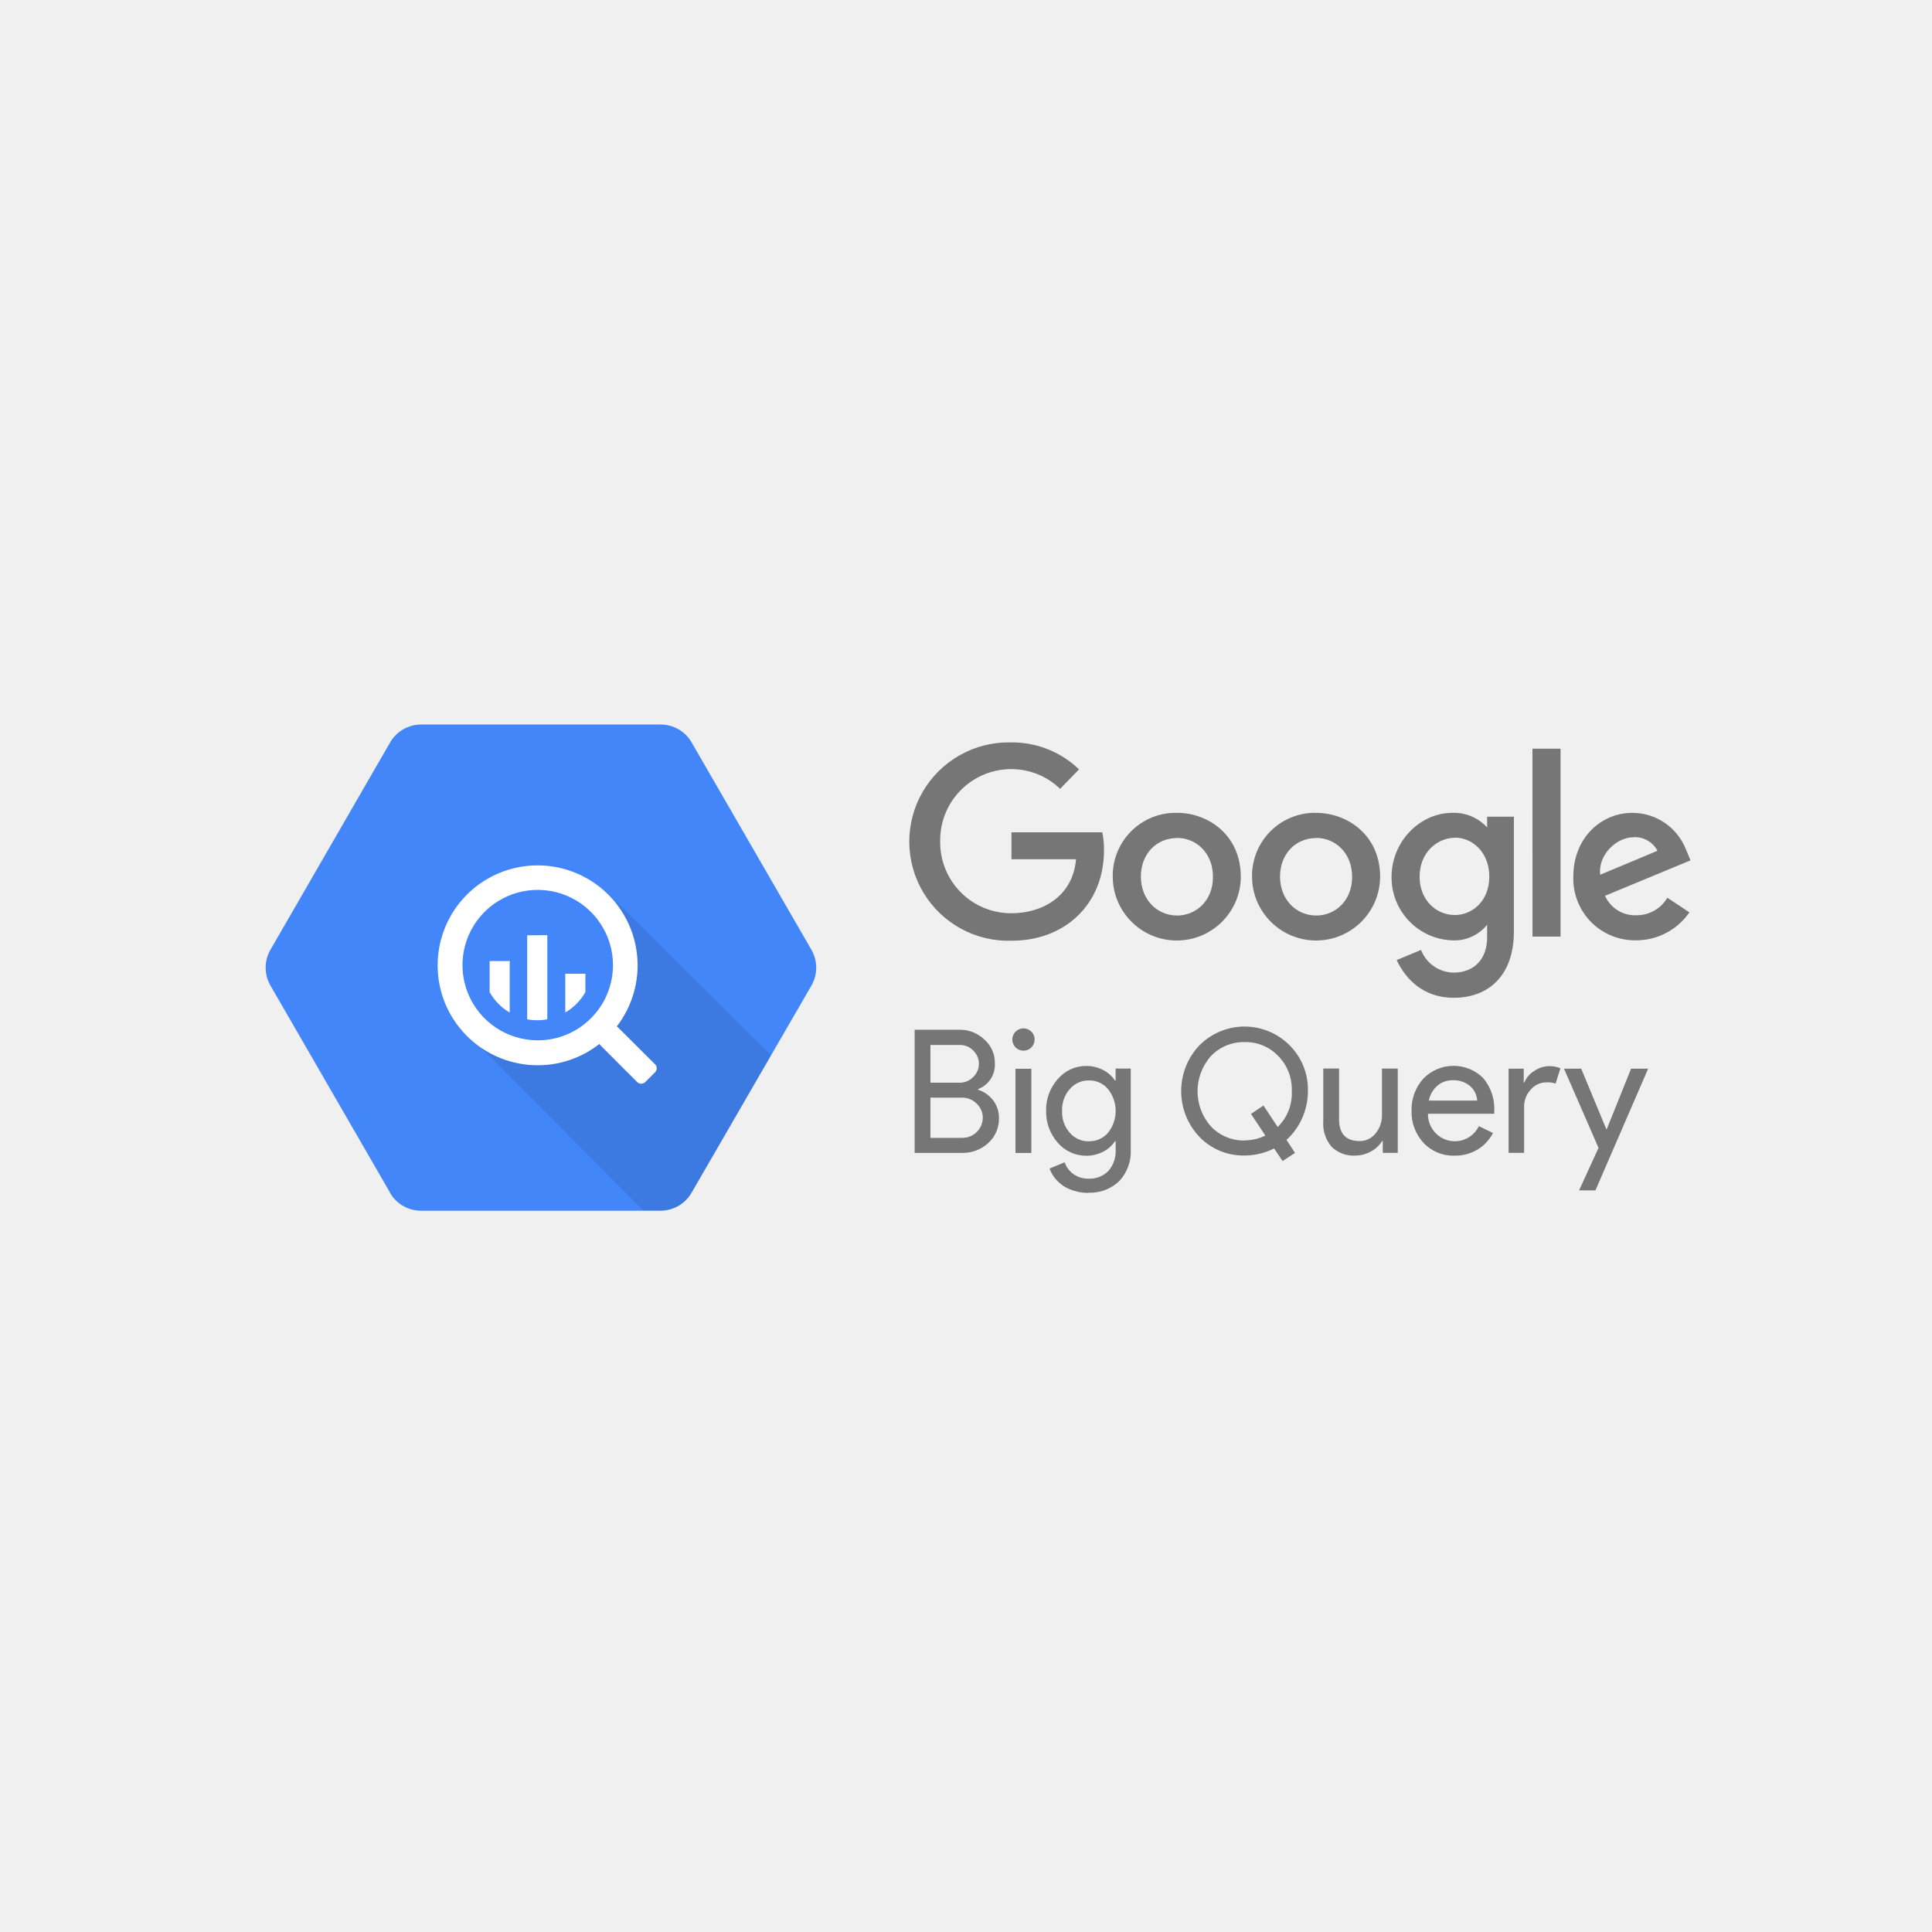
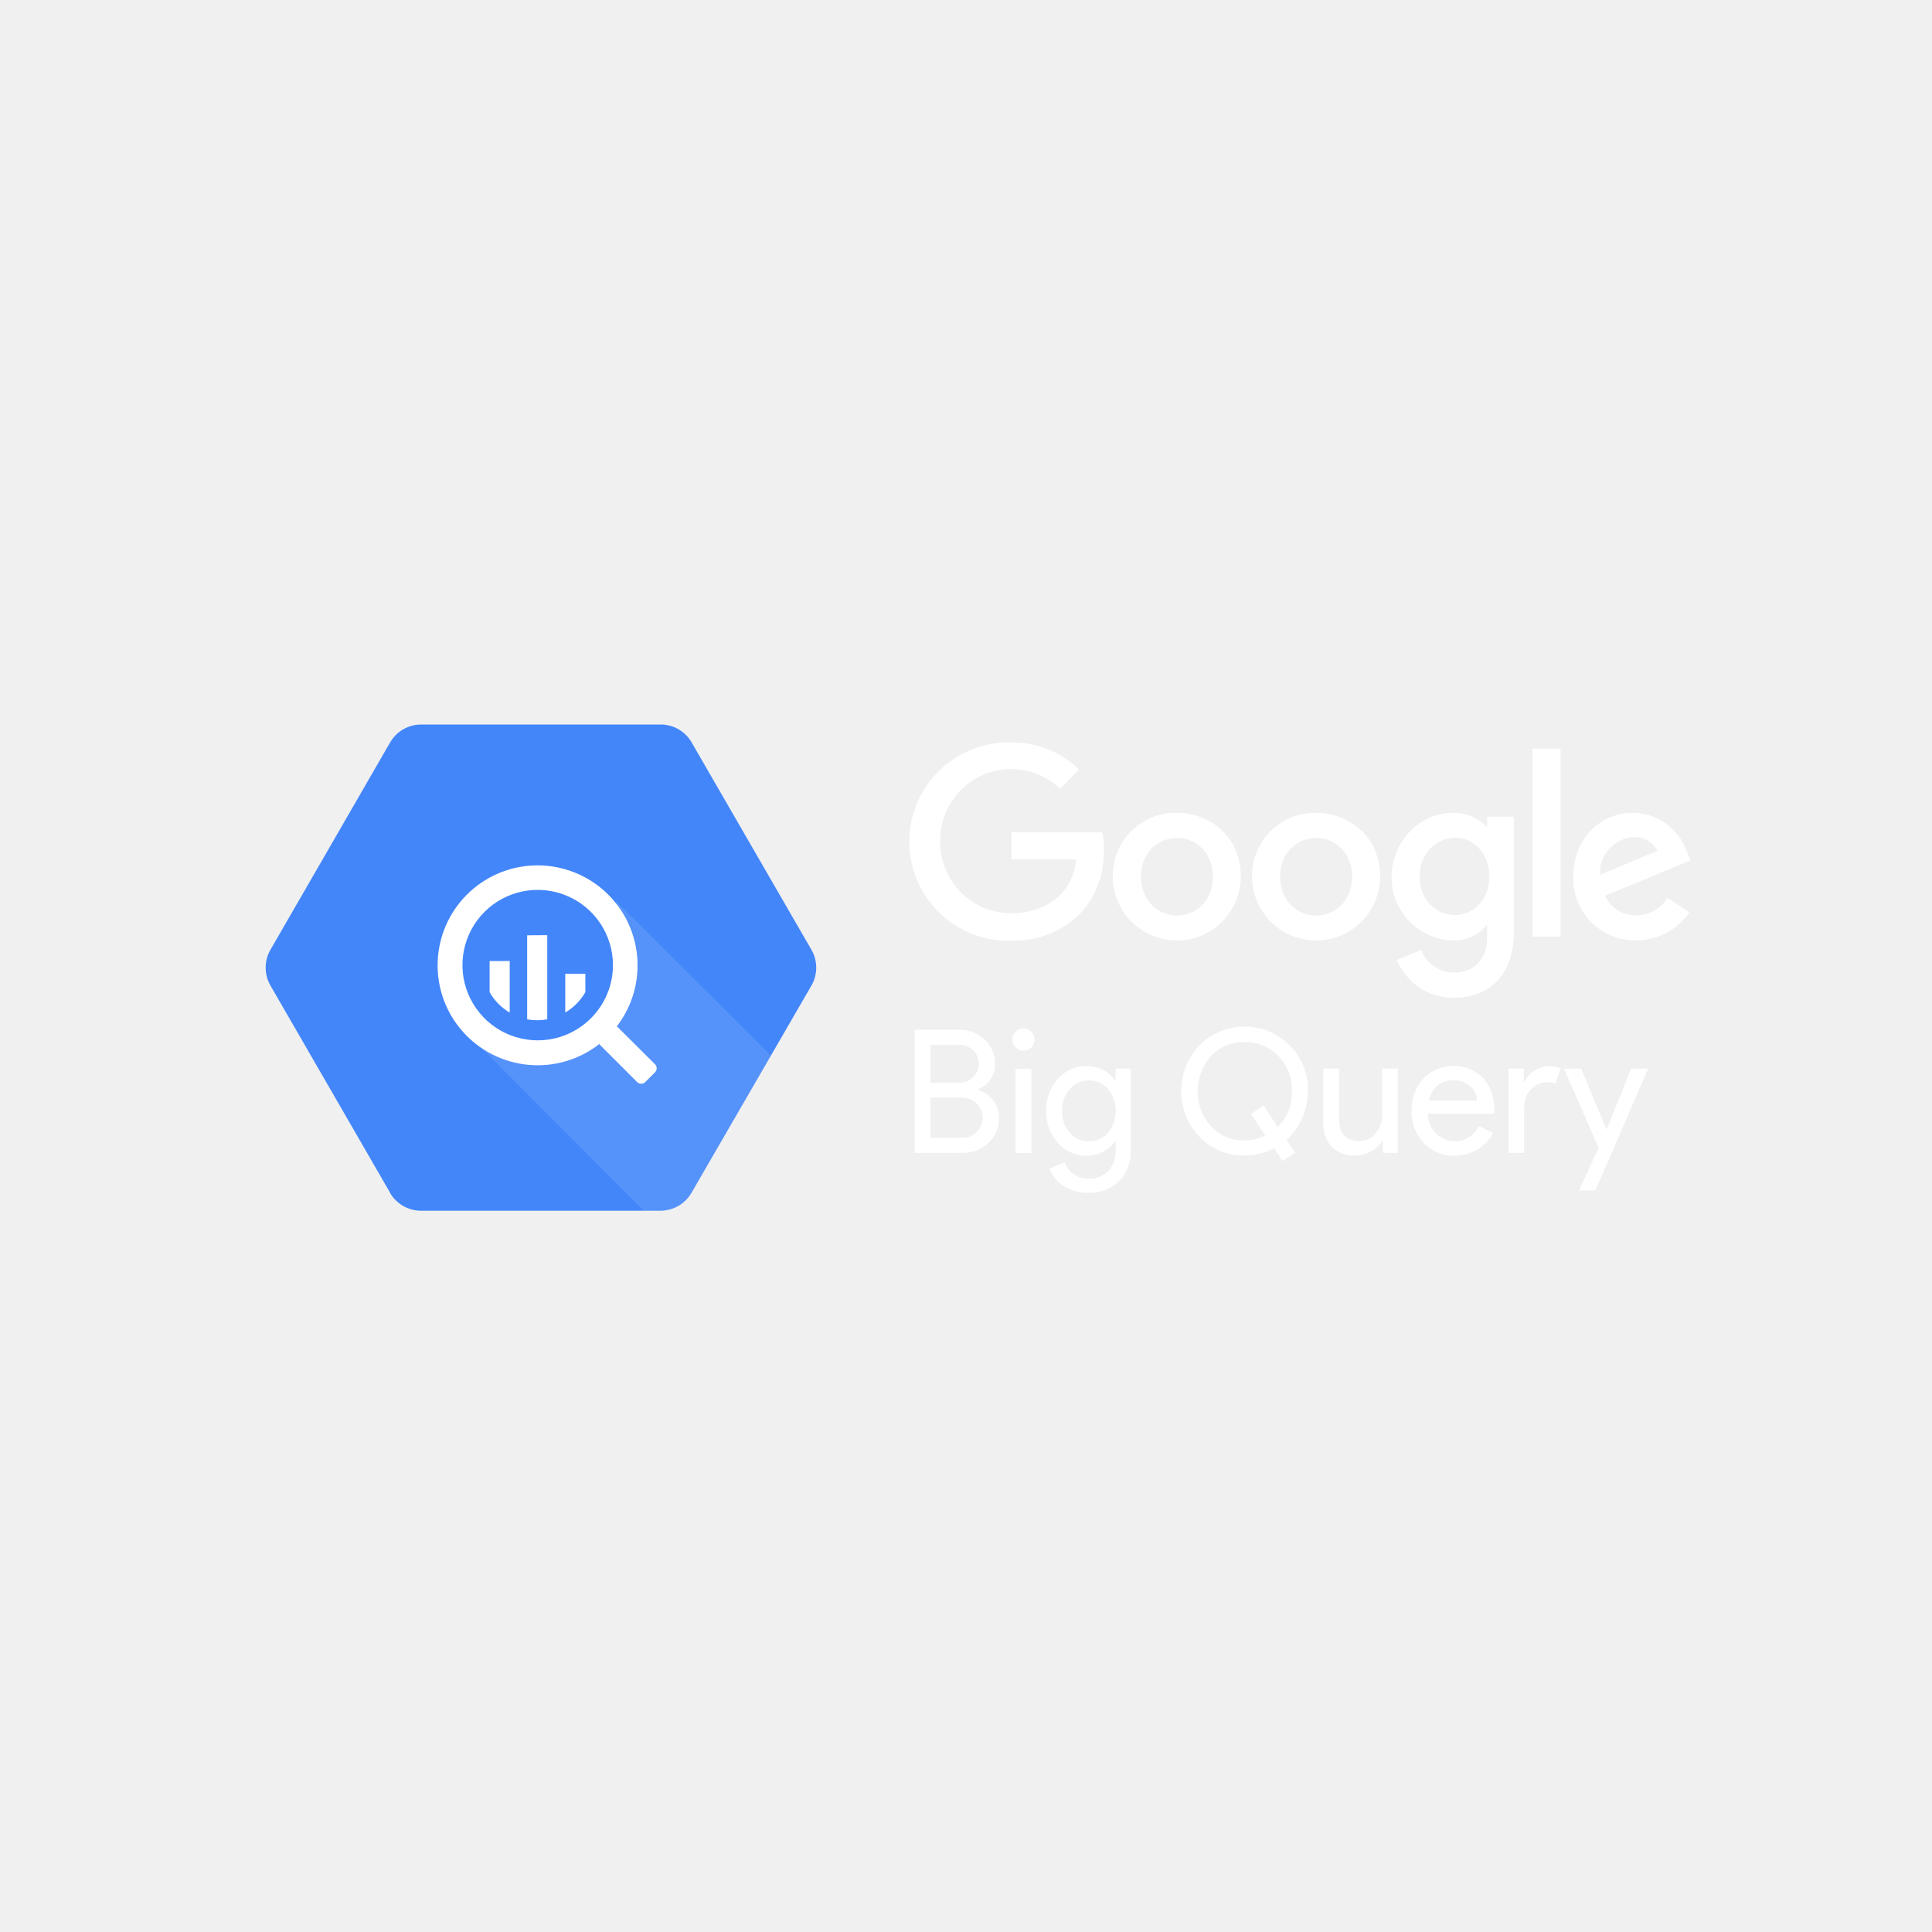
- <svg xmlns="http://www.w3.org/2000/svg" width="80" height="80" viewBox="0 0 80 80" fill="none">
-   <path d="M16.155 49.392L11.199 40.81C10.934 40.352 10.934 39.786 11.199 39.327L16.155 30.741C16.419 30.283 16.908 30.001 17.442 30H27.361C27.889 30.003 28.375 30.284 28.638 30.741L33.599 39.328C33.864 39.786 33.864 40.352 33.599 40.811L28.633 49.392C28.368 49.85 27.88 50.132 27.345 50.133H17.428C16.9 50.132 16.413 49.849 16.148 49.392H16.155Z" fill="#4386FA" />
-   <path opacity="0.1" d="M25.49 37.294C25.49 37.294 26.869 40.599 24.99 42.473C23.111 44.347 19.69 43.147 19.69 43.147L26.649 50.132H27.355C27.884 50.131 28.373 49.849 28.642 49.391L31.924 43.709L25.49 37.294Z" fill="black" />
-   <path d="M27.118 44.063L25.595 42.547C25.579 42.53 25.56 42.515 25.539 42.504C26.183 41.67 26.485 40.622 26.383 39.574C26.281 38.525 25.783 37.555 24.991 36.86C24.199 36.166 23.172 35.799 22.119 35.836C21.066 35.872 20.067 36.308 19.324 37.055C17.783 38.608 17.715 41.095 19.17 42.724C19.871 43.511 20.845 44 21.895 44.094C22.944 44.188 23.99 43.879 24.819 43.229C24.831 43.249 24.844 43.267 24.86 43.283L26.383 44.806C26.405 44.828 26.431 44.846 26.46 44.858C26.489 44.87 26.52 44.876 26.551 44.875C26.614 44.875 26.675 44.85 26.72 44.806L27.124 44.402C27.146 44.38 27.163 44.354 27.175 44.325C27.187 44.296 27.193 44.265 27.193 44.234C27.193 44.171 27.168 44.11 27.124 44.065L27.118 44.063ZM22.266 43.078C21.65 43.078 21.047 42.895 20.535 42.553C20.023 42.211 19.623 41.724 19.387 41.155C18.905 39.991 19.172 38.65 20.063 37.76C20.499 37.324 21.054 37.028 21.659 36.908C22.263 36.788 22.889 36.85 23.458 37.085C24.027 37.321 24.514 37.72 24.856 38.232C25.199 38.745 25.382 39.347 25.382 39.963C25.381 41.683 23.988 43.077 22.267 43.078L22.266 43.078ZM20.275 39.796V41.084C20.473 41.434 20.76 41.725 21.107 41.929V39.794L20.275 39.796ZM21.83 38.729V42.208C22.105 42.259 22.388 42.259 22.663 42.208V38.724L21.83 38.729ZM24.24 41.082V40.32H23.407V41.926C23.754 41.722 24.04 41.433 24.24 41.083V41.082Z" fill="white" />
-   <path d="M45.643 34.463H41.883V35.579H44.556C44.423 37.148 43.118 37.816 41.889 37.816C41.108 37.822 40.357 37.516 39.802 36.967C39.247 36.418 38.933 35.671 38.931 34.89V34.84C38.918 34.049 39.223 33.286 39.778 32.724C40.332 32.161 41.091 31.844 41.881 31.847C42.634 31.848 43.356 32.141 43.897 32.665L44.68 31.859C43.921 31.125 42.902 30.724 41.846 30.742C41.112 30.726 40.388 30.908 39.748 31.268C39.108 31.627 38.575 32.152 38.207 32.787C37.838 33.422 37.646 34.144 37.651 34.878C37.657 35.612 37.858 36.331 38.236 36.961C38.613 37.591 39.153 38.108 39.798 38.458C40.444 38.808 41.171 38.979 41.905 38.953C44.095 38.949 45.713 37.443 45.713 35.216C45.718 34.967 45.695 34.718 45.644 34.474L45.643 34.463ZM48.737 33.657C48.393 33.649 48.052 33.71 47.733 33.835C47.413 33.961 47.121 34.148 46.874 34.386C46.627 34.624 46.429 34.909 46.292 35.224C46.155 35.538 46.082 35.877 46.076 36.22V36.277C46.068 37.741 47.248 38.935 48.712 38.944C50.177 38.952 51.371 37.772 51.379 36.307C51.379 34.559 50.006 33.657 48.742 33.657H48.737ZM48.751 34.697C49.511 34.697 50.226 35.302 50.226 36.309C50.226 37.317 49.508 37.91 48.743 37.91C47.901 37.91 47.241 37.239 47.241 36.298C47.241 35.356 47.89 34.701 48.745 34.701L48.751 34.697ZM54.497 33.657C54.154 33.651 53.814 33.712 53.495 33.838C53.176 33.963 52.886 34.151 52.639 34.389C52.393 34.627 52.196 34.911 52.059 35.225C51.923 35.54 51.85 35.878 51.844 36.22V36.277C51.836 37.741 53.016 38.935 54.481 38.944C55.945 38.952 57.139 37.772 57.148 36.307C57.148 34.564 55.773 33.659 54.499 33.659L54.497 33.657ZM54.513 34.697C55.273 34.697 55.988 35.302 55.988 36.309C55.988 37.317 55.27 37.91 54.505 37.91C53.663 37.91 53.003 37.239 53.003 36.298C53.003 35.356 53.651 34.701 54.506 34.701L54.513 34.697ZM60.156 33.657C58.745 33.657 57.622 34.898 57.622 36.295C57.601 37.712 58.715 38.886 60.131 38.938C60.407 38.953 60.681 38.902 60.932 38.789C61.184 38.677 61.406 38.507 61.579 38.293V38.815C61.579 39.727 61.026 40.274 60.192 40.274C59.592 40.266 59.058 39.894 58.841 39.335L57.833 39.755C58.191 40.515 58.91 41.316 60.199 41.316C61.609 41.316 62.687 40.428 62.687 38.565V33.818H61.579V34.262C61.399 34.065 61.179 33.909 60.933 33.805C60.688 33.7 60.423 33.65 60.156 33.657H60.156ZM60.258 34.686C60.954 34.686 61.669 35.281 61.669 36.299C61.669 37.317 60.956 37.889 60.242 37.889C59.482 37.889 58.783 37.284 58.783 36.301C58.783 35.293 59.515 34.689 60.261 34.689L60.258 34.686ZM67.607 33.657C66.269 33.657 65.148 34.721 65.148 36.293C65.136 36.639 65.194 36.984 65.319 37.306C65.444 37.629 65.633 37.923 65.876 38.171C66.118 38.418 66.408 38.614 66.728 38.745C67.048 38.877 67.392 38.942 67.738 38.937C68.174 38.939 68.603 38.835 68.99 38.633C69.376 38.431 69.707 38.138 69.955 37.779L69.042 37.174C68.773 37.63 68.282 37.906 67.754 37.899C67.483 37.91 67.214 37.839 66.984 37.695C66.753 37.551 66.571 37.342 66.461 37.093L70 35.626L69.821 35.197C69.472 34.281 68.6 33.67 67.62 33.658L67.607 33.657ZM67.654 34.665C68.061 34.648 68.442 34.868 68.631 35.229L66.262 36.221C66.159 35.456 66.884 34.669 67.649 34.669L67.654 34.665ZM63.457 38.781H64.619V31.002H63.456L63.457 38.781ZM37.873 47.739V42.639H39.719C40.105 42.631 40.479 42.776 40.759 43.043C41.044 43.292 41.204 43.655 41.195 44.035C41.206 44.262 41.146 44.487 41.022 44.678C40.897 44.869 40.716 45.016 40.503 45.097V45.125C40.754 45.204 40.974 45.36 41.13 45.571C41.286 45.779 41.369 46.034 41.365 46.295C41.375 46.69 41.212 47.07 40.918 47.335C40.621 47.606 40.23 47.75 39.827 47.739H37.878H37.873ZM38.527 43.268V44.833H39.716C39.825 44.836 39.932 44.816 40.033 44.776C40.133 44.735 40.225 44.674 40.3 44.597C40.602 44.307 40.614 43.83 40.327 43.527L40.307 43.507C40.161 43.352 39.957 43.266 39.745 43.27H38.536L38.527 43.268ZM38.527 45.443V47.116H39.847C40.31 47.121 40.69 46.749 40.695 46.285C40.696 46.176 40.674 46.067 40.631 45.967C40.587 45.867 40.524 45.776 40.445 45.701C40.363 45.619 40.265 45.554 40.157 45.511C40.05 45.468 39.934 45.447 39.818 45.45H38.526L38.527 45.443ZM42.841 43.047C42.841 43.154 42.804 43.257 42.736 43.339C42.668 43.422 42.573 43.478 42.468 43.498C42.364 43.519 42.255 43.502 42.161 43.451C42.067 43.401 41.993 43.319 41.953 43.22C41.912 43.121 41.907 43.011 41.938 42.909C41.969 42.807 42.035 42.719 42.124 42.659C42.213 42.6 42.319 42.574 42.426 42.584C42.532 42.595 42.631 42.643 42.707 42.719C42.795 42.804 42.844 42.923 42.842 43.047L42.841 43.047ZM42.706 44.256V47.742H42.049V44.256H42.706ZM45.066 49.395C44.881 49.397 44.691 49.372 44.518 49.32C44.353 49.276 44.196 49.208 44.05 49.119C43.913 49.028 43.791 48.917 43.687 48.79C43.589 48.67 43.512 48.532 43.46 48.386L44.086 48.129C44.153 48.329 44.283 48.501 44.457 48.621C44.634 48.744 44.846 48.809 45.062 48.806C45.373 48.824 45.677 48.708 45.897 48.486C46.107 48.242 46.215 47.925 46.197 47.603V47.258H46.169C46.042 47.446 45.869 47.596 45.666 47.696C45.453 47.803 45.218 47.858 44.98 47.857C44.528 47.859 44.099 47.663 43.803 47.322C43.481 46.958 43.307 46.486 43.317 46C43.305 45.515 43.478 45.043 43.801 44.681C44.094 44.336 44.525 44.137 44.978 44.139C45.216 44.138 45.452 44.193 45.665 44.301C45.868 44.4 46.041 44.551 46.167 44.738H46.195V44.248H46.822V47.59C46.849 48.077 46.677 48.553 46.344 48.908C46.175 49.069 45.975 49.194 45.757 49.277C45.539 49.359 45.306 49.397 45.073 49.388L45.066 49.395ZM45.089 47.257C45.238 47.261 45.386 47.232 45.523 47.171C45.66 47.111 45.781 47.021 45.879 46.908C46.085 46.651 46.198 46.331 46.198 46.001C46.198 45.671 46.085 45.351 45.879 45.094C45.683 44.862 45.392 44.731 45.089 44.737C44.786 44.733 44.496 44.864 44.299 45.094C44.075 45.345 43.965 45.675 43.978 46.003C43.964 46.334 44.079 46.659 44.299 46.908C44.497 47.136 44.786 47.266 45.089 47.262V47.257ZM53.624 47.741L53.108 48.075L52.758 47.555C52.377 47.746 51.958 47.846 51.533 47.847C50.836 47.862 50.153 47.583 49.666 47.075C48.658 46.012 48.658 44.346 49.666 43.284C49.911 43.038 50.202 42.843 50.522 42.709C50.843 42.576 51.187 42.507 51.534 42.507C51.881 42.507 52.224 42.576 52.545 42.709C52.865 42.843 53.156 43.038 53.401 43.284C53.648 43.531 53.843 43.826 53.973 44.15C54.103 44.475 54.166 44.822 54.157 45.172C54.159 45.556 54.08 45.937 53.925 46.289C53.774 46.635 53.552 46.946 53.272 47.2L53.624 47.741ZM51.536 47.221C51.834 47.221 52.128 47.152 52.395 47.019L51.801 46.126L52.317 45.777L52.907 46.667C53.102 46.475 53.255 46.244 53.356 45.989C53.457 45.733 53.503 45.46 53.491 45.186C53.511 44.643 53.312 44.116 52.929 43.727C52.751 43.539 52.535 43.391 52.296 43.292C52.057 43.192 51.799 43.144 51.54 43.151C51.28 43.145 51.022 43.193 50.781 43.292C50.541 43.391 50.324 43.539 50.144 43.727C49.403 44.558 49.403 45.819 50.144 46.645C50.324 46.834 50.542 46.984 50.783 47.084C51.025 47.184 51.285 47.232 51.546 47.225L51.536 47.221ZM57.885 47.737H57.257V47.249H57.229C57.117 47.432 56.959 47.58 56.769 47.678C56.572 47.79 56.35 47.849 56.124 47.85C55.943 47.861 55.761 47.834 55.591 47.771C55.421 47.708 55.266 47.61 55.136 47.483C54.891 47.193 54.767 46.818 54.794 46.439V44.246H55.448V46.392C55.463 46.964 55.749 47.25 56.306 47.25C56.432 47.25 56.557 47.222 56.67 47.166C56.783 47.111 56.882 47.031 56.959 46.932C57.136 46.719 57.23 46.449 57.224 46.172V44.248H57.878V47.735L57.885 47.737ZM60.215 47.852C59.736 47.866 59.274 47.674 58.947 47.325C58.611 46.964 58.433 46.484 58.449 45.992C58.434 45.504 58.609 45.028 58.936 44.665C59.096 44.499 59.287 44.367 59.499 44.276C59.711 44.185 59.938 44.136 60.168 44.134C60.399 44.131 60.627 44.174 60.841 44.261C61.054 44.347 61.249 44.474 61.413 44.636C61.743 45.029 61.908 45.535 61.873 46.047V46.118H59.128C59.126 46.271 59.156 46.424 59.214 46.566C59.273 46.708 59.36 46.836 59.47 46.944C59.596 47.066 59.748 47.157 59.916 47.209C60.084 47.26 60.261 47.271 60.434 47.241C60.607 47.21 60.77 47.139 60.909 47.033C61.049 46.927 61.161 46.789 61.237 46.631L61.822 46.915C61.673 47.201 61.448 47.441 61.171 47.607C60.883 47.775 60.556 47.859 60.224 47.853L60.215 47.852ZM59.166 45.573H61.167C61.153 45.339 61.047 45.122 60.87 44.968C60.67 44.807 60.415 44.717 60.155 44.73C59.922 44.725 59.695 44.806 59.518 44.957C59.335 45.117 59.212 45.333 59.165 45.571L59.166 45.573ZM63.123 47.737H62.468V44.251H63.095V44.821H63.123C63.2 44.623 63.347 44.455 63.527 44.348C63.705 44.224 63.914 44.154 64.132 44.146C64.297 44.142 64.462 44.172 64.615 44.233L64.414 44.868C64.291 44.826 64.16 44.809 64.03 44.818C63.781 44.819 63.545 44.928 63.385 45.118C63.207 45.307 63.109 45.557 63.11 45.816V47.741L63.123 47.737ZM68.247 44.251L66.064 49.29H65.386L66.192 47.531L64.762 44.252H65.475L66.516 46.761H66.53L67.539 44.252H68.247V44.251Z" fill="#767677" />
+ <svg xmlns="http://www.w3.org/2000/svg" width="120" height="120" viewBox="0 0 120 120" fill="none">
+   <path d="M24.232 74.088L16.798 61.215C16.401 60.527 16.401 59.678 16.798 58.991L24.232 46.112C24.629 45.425 25.362 45.002 26.163 45H41.042C41.833 45.004 42.563 45.426 42.957 46.112L50.399 58.991C50.797 59.679 50.797 60.528 50.399 61.216L42.949 74.088C42.552 74.775 41.819 75.198 41.018 75.2H26.142C25.35 75.198 24.619 74.774 24.223 74.088H24.232Z" fill="#4386FA" />
+   <path opacity="0.1" d="M38.237 55.941C38.237 55.941 40.305 60.898 37.486 63.709C34.668 66.521 29.537 64.721 29.537 64.721L39.975 75.199H41.034C41.828 75.197 42.561 74.774 42.965 74.087L47.888 65.563L38.237 55.941Z" fill="white" />
+   <path d="M40.676 66.095L38.391 63.82C38.367 63.795 38.338 63.773 38.307 63.756C39.273 62.505 39.725 60.933 39.572 59.36C39.42 57.788 38.673 56.332 37.485 55.29C36.297 54.249 34.757 53.699 33.177 53.753C31.598 53.807 30.099 54.462 28.985 55.582C26.673 57.911 26.571 61.643 28.753 64.087C29.805 65.266 31.267 66 32.841 66.141C34.415 66.282 35.983 65.818 37.228 64.844C37.244 64.873 37.264 64.9 37.288 64.924L39.573 67.209C39.606 67.242 39.645 67.269 39.689 67.286C39.732 67.304 39.779 67.313 39.826 67.313C39.92 67.313 40.011 67.275 40.078 67.209L40.684 66.603C40.717 66.57 40.743 66.531 40.761 66.487C40.779 66.444 40.788 66.397 40.788 66.351C40.788 66.256 40.75 66.165 40.684 66.098L40.676 66.095ZM33.397 64.618C32.473 64.617 31.569 64.343 30.801 63.83C30.033 63.316 29.434 62.586 29.08 61.732C28.356 59.986 28.756 57.975 30.094 56.639C30.747 55.986 31.58 55.542 32.486 55.362C33.393 55.182 34.332 55.274 35.186 55.628C36.04 55.982 36.769 56.58 37.283 57.348C37.797 58.117 38.071 59.02 38.072 59.944C38.07 62.524 35.98 64.615 33.399 64.617L33.397 64.618ZM30.411 59.694V61.625C30.708 62.151 31.139 62.588 31.659 62.894V59.69L30.411 59.694ZM32.744 58.093V63.313C33.157 63.388 33.581 63.388 33.992 63.313V58.085L32.744 58.093ZM36.358 61.623V60.48H35.109V62.889C35.629 62.584 36.059 62.149 36.358 61.625V61.623Z" fill="white" />
+   <path d="M68.466 51.694H62.827V53.369H66.835C66.635 55.722 64.679 56.724 62.835 56.724C61.664 56.732 60.538 56.273 59.705 55.45C58.872 54.627 58.401 53.506 58.398 52.335V52.26C58.378 51.074 58.836 49.929 59.668 49.086C60.5 48.242 61.637 47.766 62.823 47.77C63.952 47.772 65.036 48.211 65.847 48.997L67.022 47.788C65.883 46.688 64.354 46.085 62.771 46.113C61.67 46.09 60.583 46.362 59.623 46.901C58.663 47.441 57.865 48.227 57.312 49.18C56.759 50.132 56.471 51.215 56.479 52.317C56.486 53.418 56.789 54.497 57.355 55.442C57.921 56.386 58.731 57.161 59.699 57.687C60.667 58.212 61.758 58.469 62.859 58.43C66.144 58.423 68.571 56.165 68.571 52.824C68.578 52.45 68.544 52.077 68.468 51.711L68.466 51.694ZM73.106 50.485C72.592 50.474 72.08 50.565 71.6 50.753C71.121 50.941 70.683 51.221 70.312 51.578C69.941 51.936 69.645 52.363 69.439 52.835C69.234 53.307 69.124 53.816 69.116 54.331V54.415C69.103 56.611 70.874 58.402 73.07 58.415C75.267 58.428 77.058 56.657 77.07 54.461C77.07 51.838 75.011 50.485 73.115 50.485H73.106ZM73.128 52.045C74.268 52.045 75.341 52.953 75.341 54.464C75.341 55.975 74.264 56.865 73.116 56.865C71.853 56.865 70.863 55.859 70.863 54.446C70.863 53.033 71.836 52.051 73.118 52.051L73.128 52.045ZM81.747 50.485C81.233 50.476 80.722 50.568 80.244 50.756C79.766 50.945 79.33 51.226 78.96 51.583C78.591 51.94 78.295 52.367 78.091 52.838C77.886 53.309 77.776 53.817 77.768 54.331V54.415C77.755 56.611 79.526 58.402 81.722 58.415C83.919 58.428 85.71 56.657 85.723 54.461C85.723 51.846 83.661 50.489 81.751 50.489L81.747 50.485ZM81.771 52.045C82.911 52.045 83.983 52.953 83.983 54.464C83.983 55.975 82.907 56.865 81.759 56.865C80.496 56.865 79.506 55.859 79.506 54.446C79.506 53.033 80.479 52.051 81.76 52.051L81.771 52.045ZM90.235 50.485C88.119 50.485 86.435 52.346 86.435 54.443C86.403 56.567 88.075 58.329 90.199 58.407C90.611 58.429 91.023 58.352 91.4 58.184C91.778 58.016 92.11 57.761 92.369 57.439V58.222C92.369 59.59 91.541 60.411 90.29 60.411C89.39 60.399 88.588 59.841 88.264 59.003L86.751 59.632C87.288 60.772 88.366 61.975 90.299 61.975C92.415 61.975 94.032 60.642 94.032 57.847V50.727H92.37V51.392C92.1 51.097 91.769 50.864 91.401 50.707C91.033 50.55 90.636 50.475 90.236 50.485H90.235ZM90.389 52.029C91.432 52.029 92.505 52.921 92.505 54.448C92.505 55.975 91.435 56.834 90.365 56.834C89.225 56.834 88.177 55.926 88.177 54.452C88.177 52.939 89.274 52.033 90.393 52.033L90.389 52.029ZM101.412 50.485C99.404 50.485 97.724 52.081 97.724 54.439C97.705 54.958 97.792 55.475 97.98 55.96C98.167 56.444 98.451 56.885 98.815 57.256C99.178 57.627 99.613 57.92 100.093 58.118C100.573 58.315 101.089 58.413 101.608 58.406C102.262 58.409 102.907 58.252 103.486 57.949C104.066 57.646 104.563 57.206 104.933 56.668L103.564 55.76C103.162 56.444 102.425 56.858 101.633 56.849C101.226 56.865 100.823 56.758 100.477 56.542C100.131 56.327 99.858 56.012 99.692 55.639L105.001 53.439L104.733 52.795C104.21 51.421 102.902 50.506 101.432 50.486L101.412 50.485ZM101.482 51.997C102.093 51.971 102.665 52.301 102.949 52.844L99.395 54.332C99.24 53.183 100.328 52.004 101.475 52.004L101.482 51.997ZM95.187 58.172H96.93V46.503H95.186L95.187 58.172ZM56.811 71.608V63.959H59.58C60.16 63.947 60.72 64.164 61.14 64.564C61.568 64.938 61.808 65.483 61.794 66.052C61.811 66.393 61.72 66.731 61.534 67.017C61.347 67.303 61.075 67.523 60.756 67.645V67.688C61.132 67.805 61.462 68.04 61.696 68.356C61.931 68.669 62.055 69.051 62.049 69.442C62.064 70.035 61.819 70.604 61.379 71.003C60.932 71.408 60.346 71.625 59.743 71.608H56.819H56.811ZM57.792 64.902V67.249H59.576C59.739 67.253 59.9 67.224 60.051 67.163C60.202 67.103 60.338 67.011 60.452 66.895C60.904 66.461 60.922 65.745 60.492 65.29L60.462 65.26C60.243 65.028 59.937 64.899 59.619 64.906H57.806L57.792 64.902ZM57.792 68.164V70.674H59.772C60.467 70.681 61.036 70.124 61.044 69.427C61.045 69.263 61.012 69.101 60.947 68.95C60.883 68.8 60.788 68.664 60.669 68.551C60.546 68.428 60.399 68.331 60.238 68.266C60.076 68.202 59.903 68.171 59.729 68.175H57.79L57.792 68.164ZM64.263 64.57C64.263 64.73 64.207 64.885 64.105 65.009C64.003 65.132 63.861 65.217 63.704 65.247C63.547 65.278 63.384 65.253 63.243 65.177C63.102 65.101 62.992 64.978 62.931 64.83C62.87 64.682 62.862 64.517 62.908 64.364C62.955 64.21 63.053 64.078 63.187 63.989C63.32 63.9 63.481 63.861 63.64 63.877C63.8 63.893 63.949 63.964 64.061 64.078C64.194 64.207 64.267 64.385 64.264 64.571L64.263 64.57ZM64.061 66.384V71.613H63.075V66.384H64.061ZM67.601 74.093C67.322 74.095 67.038 74.058 66.778 73.98C66.531 73.914 66.295 73.812 66.077 73.678C65.871 73.543 65.687 73.376 65.532 73.185C65.384 73.004 65.269 72.799 65.191 72.58L66.13 72.193C66.231 72.493 66.426 72.752 66.687 72.931C66.952 73.116 67.27 73.213 67.594 73.21C68.061 73.236 68.517 73.062 68.846 72.728C69.162 72.362 69.324 71.888 69.297 71.404V70.888H69.254C69.065 71.168 68.805 71.395 68.501 71.543C68.181 71.704 67.828 71.787 67.471 71.785C66.794 71.788 66.149 71.495 65.706 70.983C65.223 70.437 64.963 69.729 64.977 69C64.959 68.272 65.218 67.565 65.703 67.022C66.143 66.504 66.789 66.206 67.468 66.209C67.826 66.207 68.179 66.29 68.499 66.451C68.803 66.6 69.063 66.826 69.252 67.107H69.294V66.372H70.234V71.385C70.274 72.115 70.017 72.829 69.518 73.362C69.264 73.604 68.965 73.791 68.637 73.915C68.309 74.039 67.96 74.095 67.611 74.082L67.601 74.093ZM67.635 70.885C67.859 70.891 68.081 70.847 68.286 70.757C68.491 70.667 68.673 70.532 68.82 70.362C69.13 69.977 69.299 69.496 69.299 69.002C69.299 68.507 69.13 68.027 68.82 67.641C68.526 67.293 68.09 67.097 67.635 67.106C67.18 67.1 66.746 67.296 66.45 67.641C66.114 68.017 65.948 68.513 65.968 69.004C65.948 69.502 66.12 69.988 66.45 70.361C66.747 70.704 67.18 70.899 67.635 70.892V70.885ZM80.438 71.612L79.664 72.113L79.138 71.333C78.568 71.618 77.939 71.768 77.301 71.771C76.255 71.794 75.231 71.374 74.501 70.612C72.988 69.018 72.988 66.52 74.501 64.926C74.868 64.557 75.304 64.264 75.785 64.064C76.266 63.864 76.781 63.761 77.302 63.761C77.823 63.761 78.338 63.864 78.819 64.064C79.299 64.264 79.736 64.557 80.103 64.926C80.474 65.296 80.766 65.738 80.961 66.225C81.156 66.712 81.25 67.234 81.237 67.758C81.24 68.335 81.121 68.905 80.889 69.433C80.663 69.953 80.329 70.419 79.91 70.8L80.438 71.612ZM77.306 70.831C77.753 70.831 78.194 70.728 78.594 70.529L77.703 69.188L78.477 68.665L79.362 70.001C79.655 69.712 79.885 69.365 80.035 68.983C80.186 68.6 80.255 68.19 80.238 67.779C80.268 66.965 79.97 66.174 79.395 65.59C79.127 65.309 78.804 65.086 78.445 64.937C78.086 64.788 77.7 64.716 77.312 64.726C76.922 64.717 76.534 64.789 76.173 64.938C75.813 65.086 75.487 65.309 75.217 65.59C74.106 66.838 74.106 68.728 75.217 69.967C75.487 70.251 75.814 70.475 76.177 70.625C76.539 70.775 76.929 70.848 77.321 70.838L77.306 70.831ZM86.828 71.606H85.887V70.874H85.844C85.678 71.147 85.44 71.37 85.155 71.518C84.859 71.685 84.526 71.773 84.187 71.774C83.915 71.792 83.643 71.752 83.388 71.657C83.132 71.562 82.9 71.415 82.706 71.224C82.337 70.79 82.152 70.226 82.192 69.658V66.369H83.174V69.588C83.197 70.446 83.626 70.875 84.461 70.875C84.65 70.875 84.836 70.832 85.006 70.75C85.176 70.667 85.324 70.546 85.44 70.398C85.706 70.078 85.847 69.673 85.837 69.258V66.372H86.819V71.602L86.828 71.606ZM90.323 71.778C89.606 71.799 88.913 71.51 88.421 70.987C87.918 70.445 87.65 69.727 87.675 68.988C87.652 68.256 87.914 67.541 88.405 66.997C88.645 66.749 88.933 66.55 89.25 66.414C89.567 66.277 89.909 66.205 90.254 66.201C90.6 66.197 90.942 66.261 91.263 66.391C91.583 66.52 91.875 66.711 92.121 66.954C92.616 67.543 92.864 68.303 92.81 69.07V69.176H88.693C88.691 69.407 88.735 69.635 88.823 69.848C88.911 70.061 89.042 70.254 89.207 70.415C89.395 70.599 89.624 70.735 89.876 70.813C90.127 70.89 90.393 70.907 90.652 70.861C90.911 70.815 91.156 70.708 91.365 70.549C91.575 70.39 91.744 70.183 91.858 69.946L92.735 70.373C92.511 70.802 92.173 71.161 91.758 71.411C91.327 71.662 90.835 71.789 90.337 71.779L90.323 71.778ZM88.751 68.359H91.752C91.731 68.009 91.571 67.683 91.307 67.451C91.007 67.21 90.623 67.075 90.234 67.095C89.885 67.087 89.544 67.209 89.278 67.436C89.005 67.675 88.82 67.999 88.749 68.356L88.751 68.359ZM94.686 71.606H93.704V66.376H94.644V67.232H94.686C94.802 66.934 95.022 66.683 95.291 66.521C95.559 66.336 95.873 66.232 96.199 66.219C96.447 66.214 96.694 66.258 96.925 66.35L96.623 67.302C96.438 67.239 96.242 67.214 96.046 67.227C95.673 67.228 95.32 67.393 95.078 67.677C94.812 67.96 94.665 68.335 94.667 68.723V71.612L94.686 71.606ZM102.372 66.376L99.097 73.935H98.081L99.29 71.296L97.144 66.378H98.215L99.775 70.142H99.797L101.31 66.378H102.372V66.376Z" fill="white" />
</svg>
